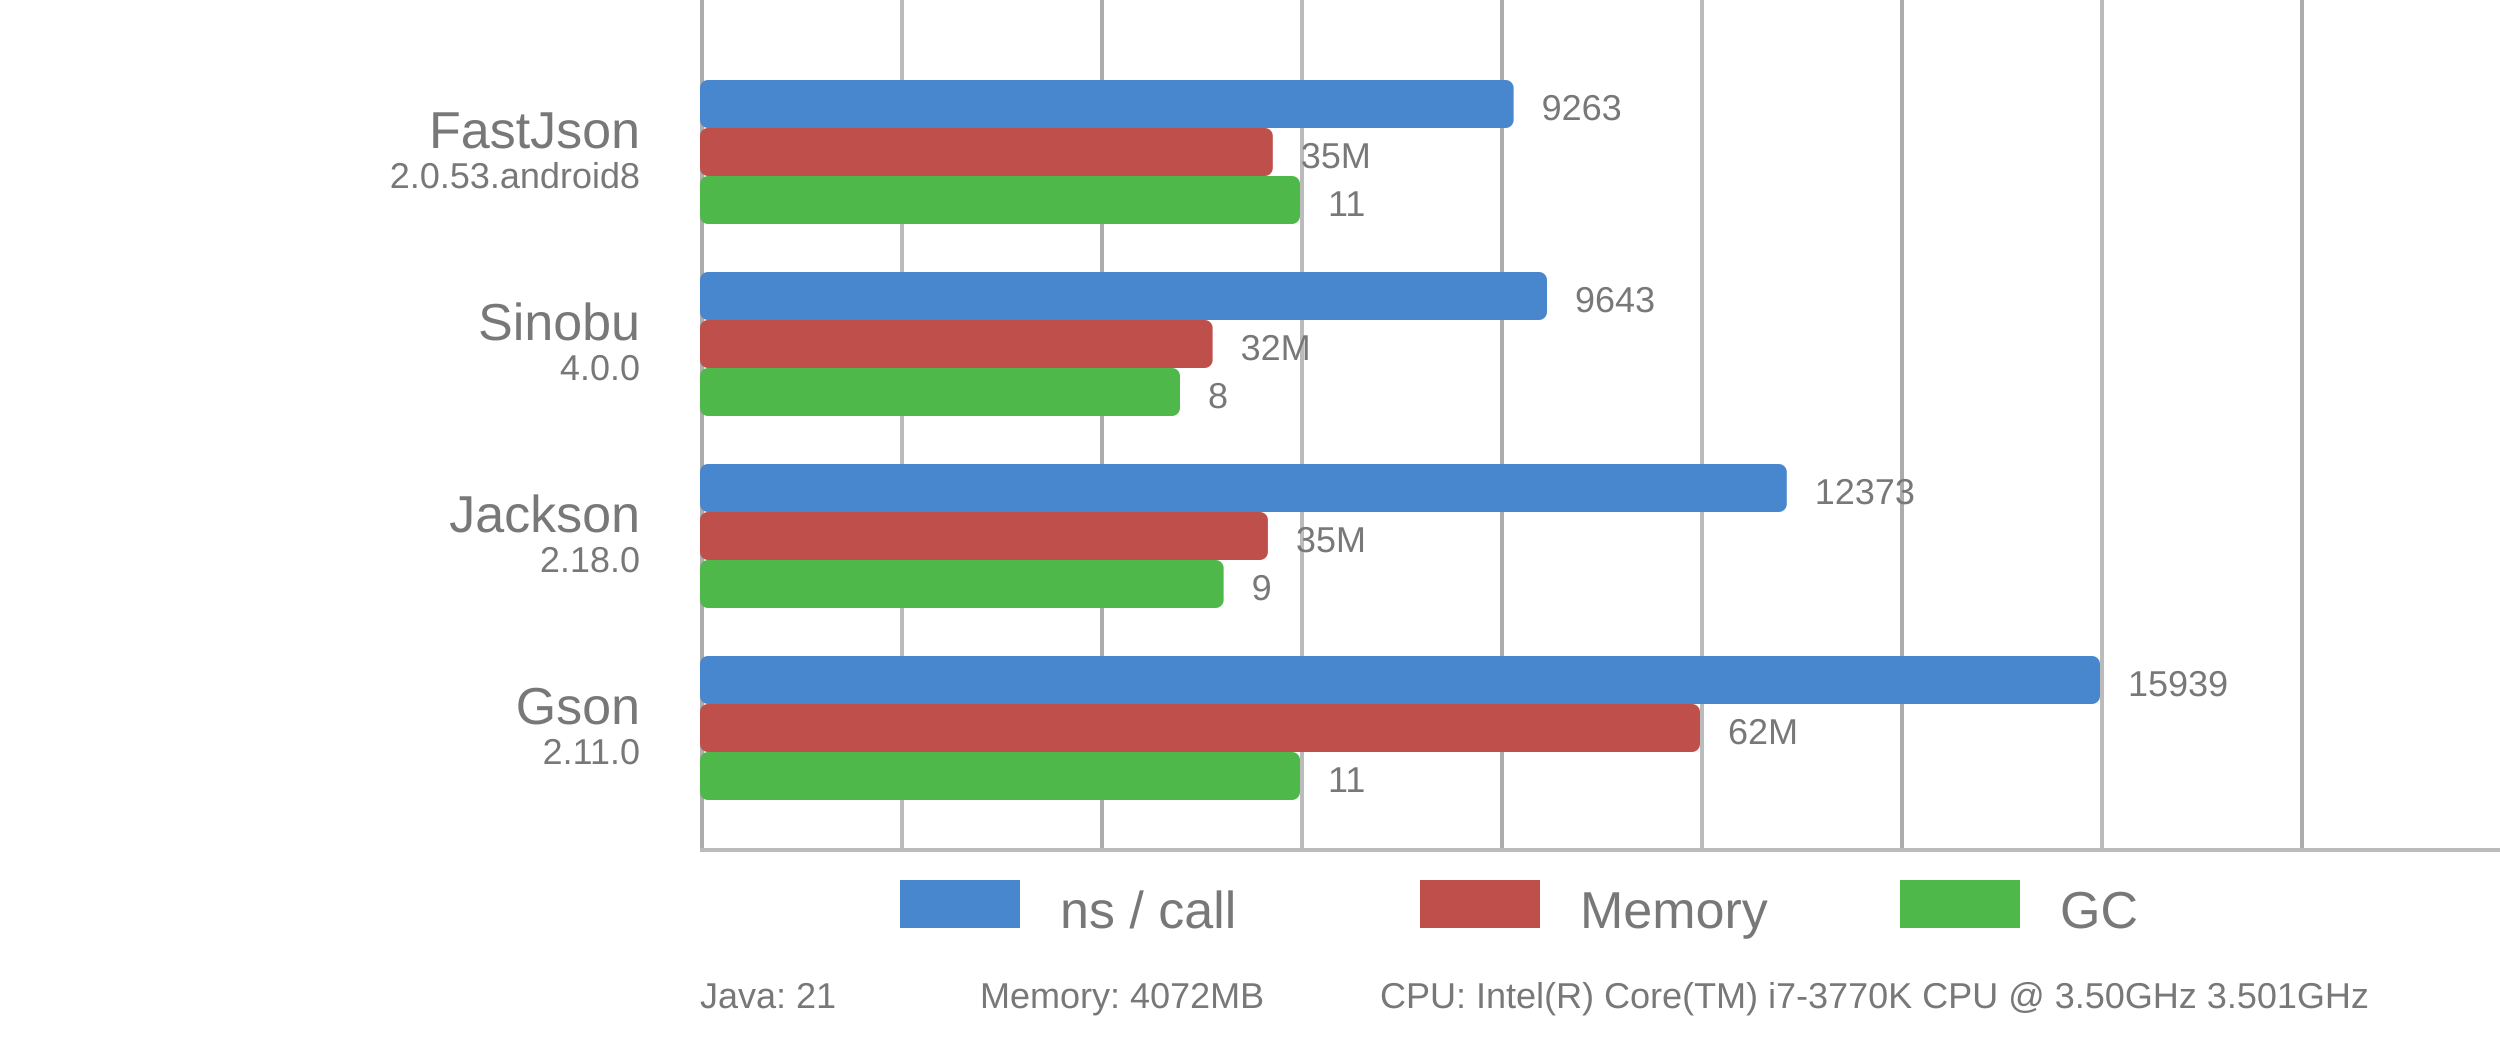
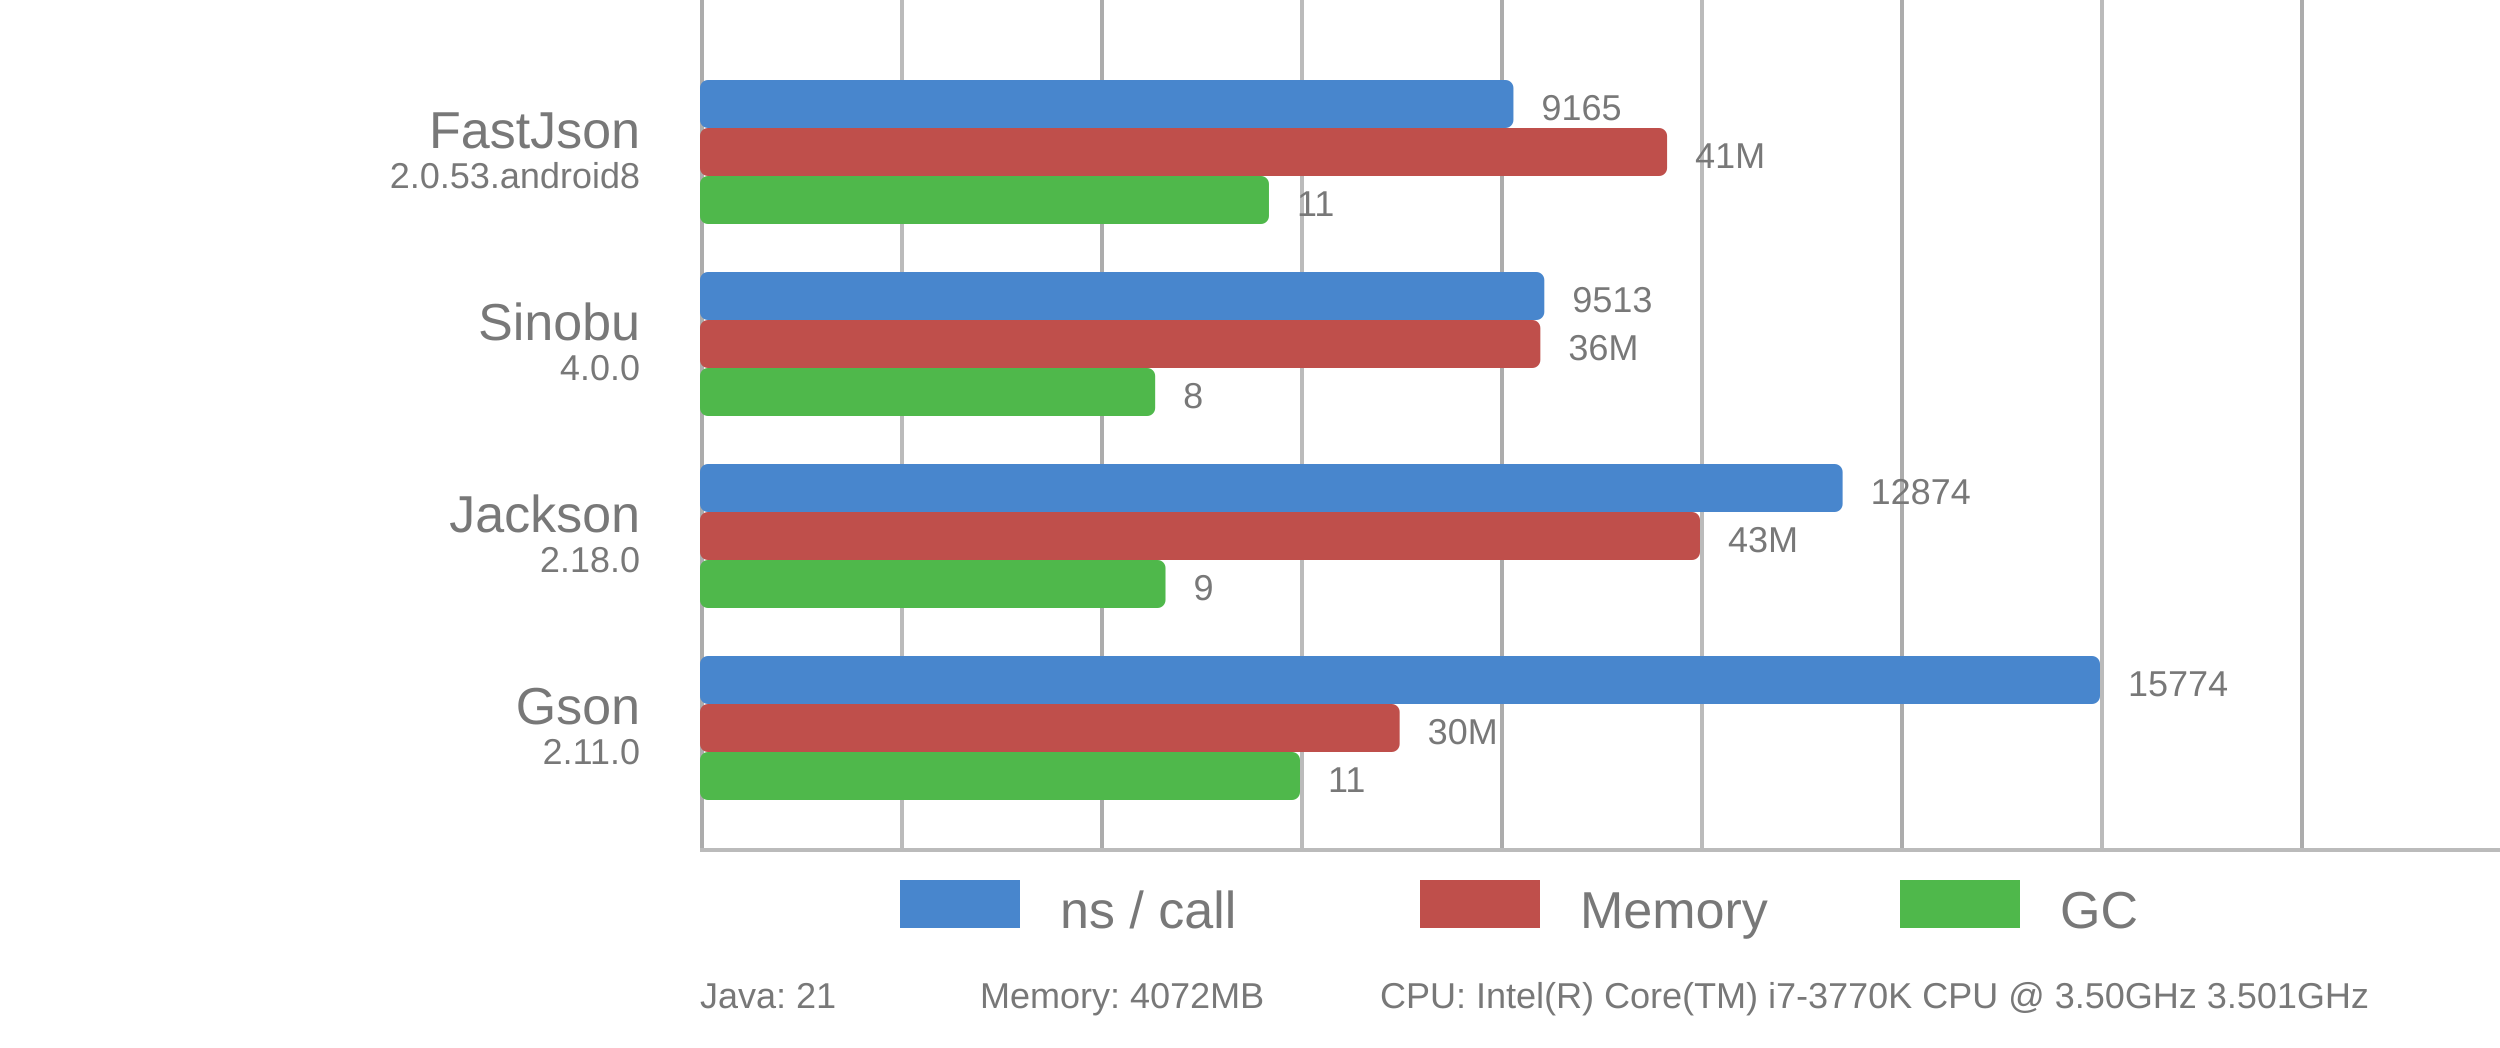
<svg xmlns="http://www.w3.org/2000/svg" viewBox="0 0 625 262">
  <style>
      text {
          font-family: Arial;
          font-size: 13px;
          fill: #787878;
      }

      .desc {
          font-size: 9px;
      }

      .vline {
          fill: #acacac;
          stroke: none;
          stroke-width: 0;
      }

      .subline {
          fill: #bbb;
          stroke: none;
          stroke-width: 0;
      }

      .call {
          fill: #4886CD;
          stroke-linejoin: round;
          height: 12px;
      }

      .gc {
          fill: #4FB84B;
          stroke-linejoin: round;
          height: 12px;
      }

      .memory {
          fill: #BF4F4B;
          stroke-linejoin: round;
          height: 12px;
      }
  </style>
  <g>
    <rect x="175" y="0" width="1" height="212" class="vline" />
    <rect x="275" y="0" width="1" height="212" class="vline" />
    <rect x="375" y="0" width="1" height="212" class="vline" />
    <rect x="475" y="0" width="1" height="212" class="vline" />
    <rect x="575" y="0" width="1" height="212" class="vline" />
    <rect x="225" y="0" width="1" height="212" class="subline" />
    <rect x="325" y="0" width="1" height="212" class="subline" />
    <rect x="425" y="0" width="1" height="212" class="subline" />
    <rect x="525" y="0" width="1" height="212" class="subline" />
    <rect x="175" y="212" width="450" height="1" class="subline" />
    <rect x="225" y="220" width="30" class="call" />
    <text x="265" y="232">ns / call</text>
    <rect x="355" y="220" width="30" class="memory" />
    <text x="395" y="232">Memory</text>
    <rect x="475" y="220" width="30" class="gc" />
    <text x="515" y="232">GC</text>
  </g>
-   <rect x="175" y="20" width="203.404" rx="2" ry="2" class="call" />
-   <rect x="175" y="32" width="143.201" rx="2" ry="2" class="memory" />
-   <rect x="175" y="44" width="150" rx="2" ry="2" class="gc" />
+   <rect x="175" y="20" width="203.357" rx="2" ry="2" class="call" />
+   <rect x="175" y="32" width="241.774" rx="2" ry="2" class="memory" />
+   <rect x="175" y="44" width="142.241" rx="2" ry="2" class="gc" />
  <text x="160" y="37" text-anchor="end">FastJson</text>
  <text x="160" y="47" text-anchor="end" class="desc">2.0.53.android8</text>
-   <text x="385.404" y="30" class="desc">9263</text>
-   <text x="325.201" y="42" class="desc">35M</text>
-   <text x="332" y="54" class="desc">11</text>
-   <rect x="175" y="68" width="211.748" rx="2" ry="2" class="call" />
-   <rect x="175" y="80" width="128.158" rx="2" ry="2" class="memory" />
-   <rect x="175" y="92" width="120" rx="2" ry="2" class="gc" />
+   <text x="385.357" y="30" class="desc">9165</text>
+   <text x="423.774" y="42" class="desc">41M</text>
+   <text x="324.241" y="54" class="desc">11</text>
+   <rect x="175" y="68" width="211.078" rx="2" ry="2" class="call" />
+   <rect x="175" y="80" width="210.088" rx="2" ry="2" class="memory" />
+   <rect x="175" y="92" width="113.793" rx="2" ry="2" class="gc" />
  <text x="160" y="85" text-anchor="end">Sinobu</text>
  <text x="160" y="95" text-anchor="end" class="desc">4.0.0</text>
-   <text x="393.748" y="78" class="desc">9643</text>
-   <text x="310.158" y="90" class="desc">32M</text>
-   <text x="302" y="102" class="desc">8</text>
-   <rect x="175" y="116" width="271.695" rx="2" ry="2" class="call" />
-   <rect x="175" y="128" width="141.976" rx="2" ry="2" class="memory" />
-   <rect x="175" y="140" width="130.909" rx="2" ry="2" class="gc" />
+   <text x="393.078" y="78" class="desc">9513</text>
+   <text x="392.088" y="90" class="desc">36M</text>
+   <text x="295.793" y="102" class="desc">8</text>
+   <rect x="175" y="116" width="285.654" rx="2" ry="2" class="call" />
+   <rect x="175" y="128" width="250" rx="2" ry="2" class="memory" />
+   <rect x="175" y="140" width="116.379" rx="2" ry="2" class="gc" />
  <text x="160" y="133" text-anchor="end">Jackson</text>
  <text x="160" y="143" text-anchor="end" class="desc">2.18.0</text>
-   <text x="453.695" y="126" class="desc">12373</text>
-   <text x="323.976" y="138" class="desc">35M</text>
-   <text x="312.909" y="150" class="desc">9</text>
+   <text x="467.654" y="126" class="desc">12874</text>
+   <text x="432" y="138" class="desc">43M</text>
+   <text x="298.379" y="150" class="desc">9</text>
  <rect x="175" y="164" width="350" rx="2" ry="2" class="call" />
-   <rect x="175" y="176" width="250" rx="2" ry="2" class="memory" />
+   <rect x="175" y="176" width="174.914" rx="2" ry="2" class="memory" />
  <rect x="175" y="188" width="150" rx="2" ry="2" class="gc" />
  <text x="160" y="181" text-anchor="end">Gson</text>
  <text x="160" y="191" text-anchor="end" class="desc">2.11.0</text>
-   <text x="532" y="174" class="desc">15939</text>
-   <text x="432" y="186" class="desc">62M</text>
+   <text x="532" y="174" class="desc">15774</text>
+   <text x="356.914" y="186" class="desc">30M</text>
  <text x="332" y="198" class="desc">11</text>
  <text x="175" y="252" class="desc">Java: 21</text>
  <text x="245" y="252" class="desc">Memory: 4072MB</text>
  <text x="345" y="252" class="desc">CPU: Intel(R) Core(TM) i7-3770K CPU @ 3.50GHz 3.501GHz</text>
</svg>
